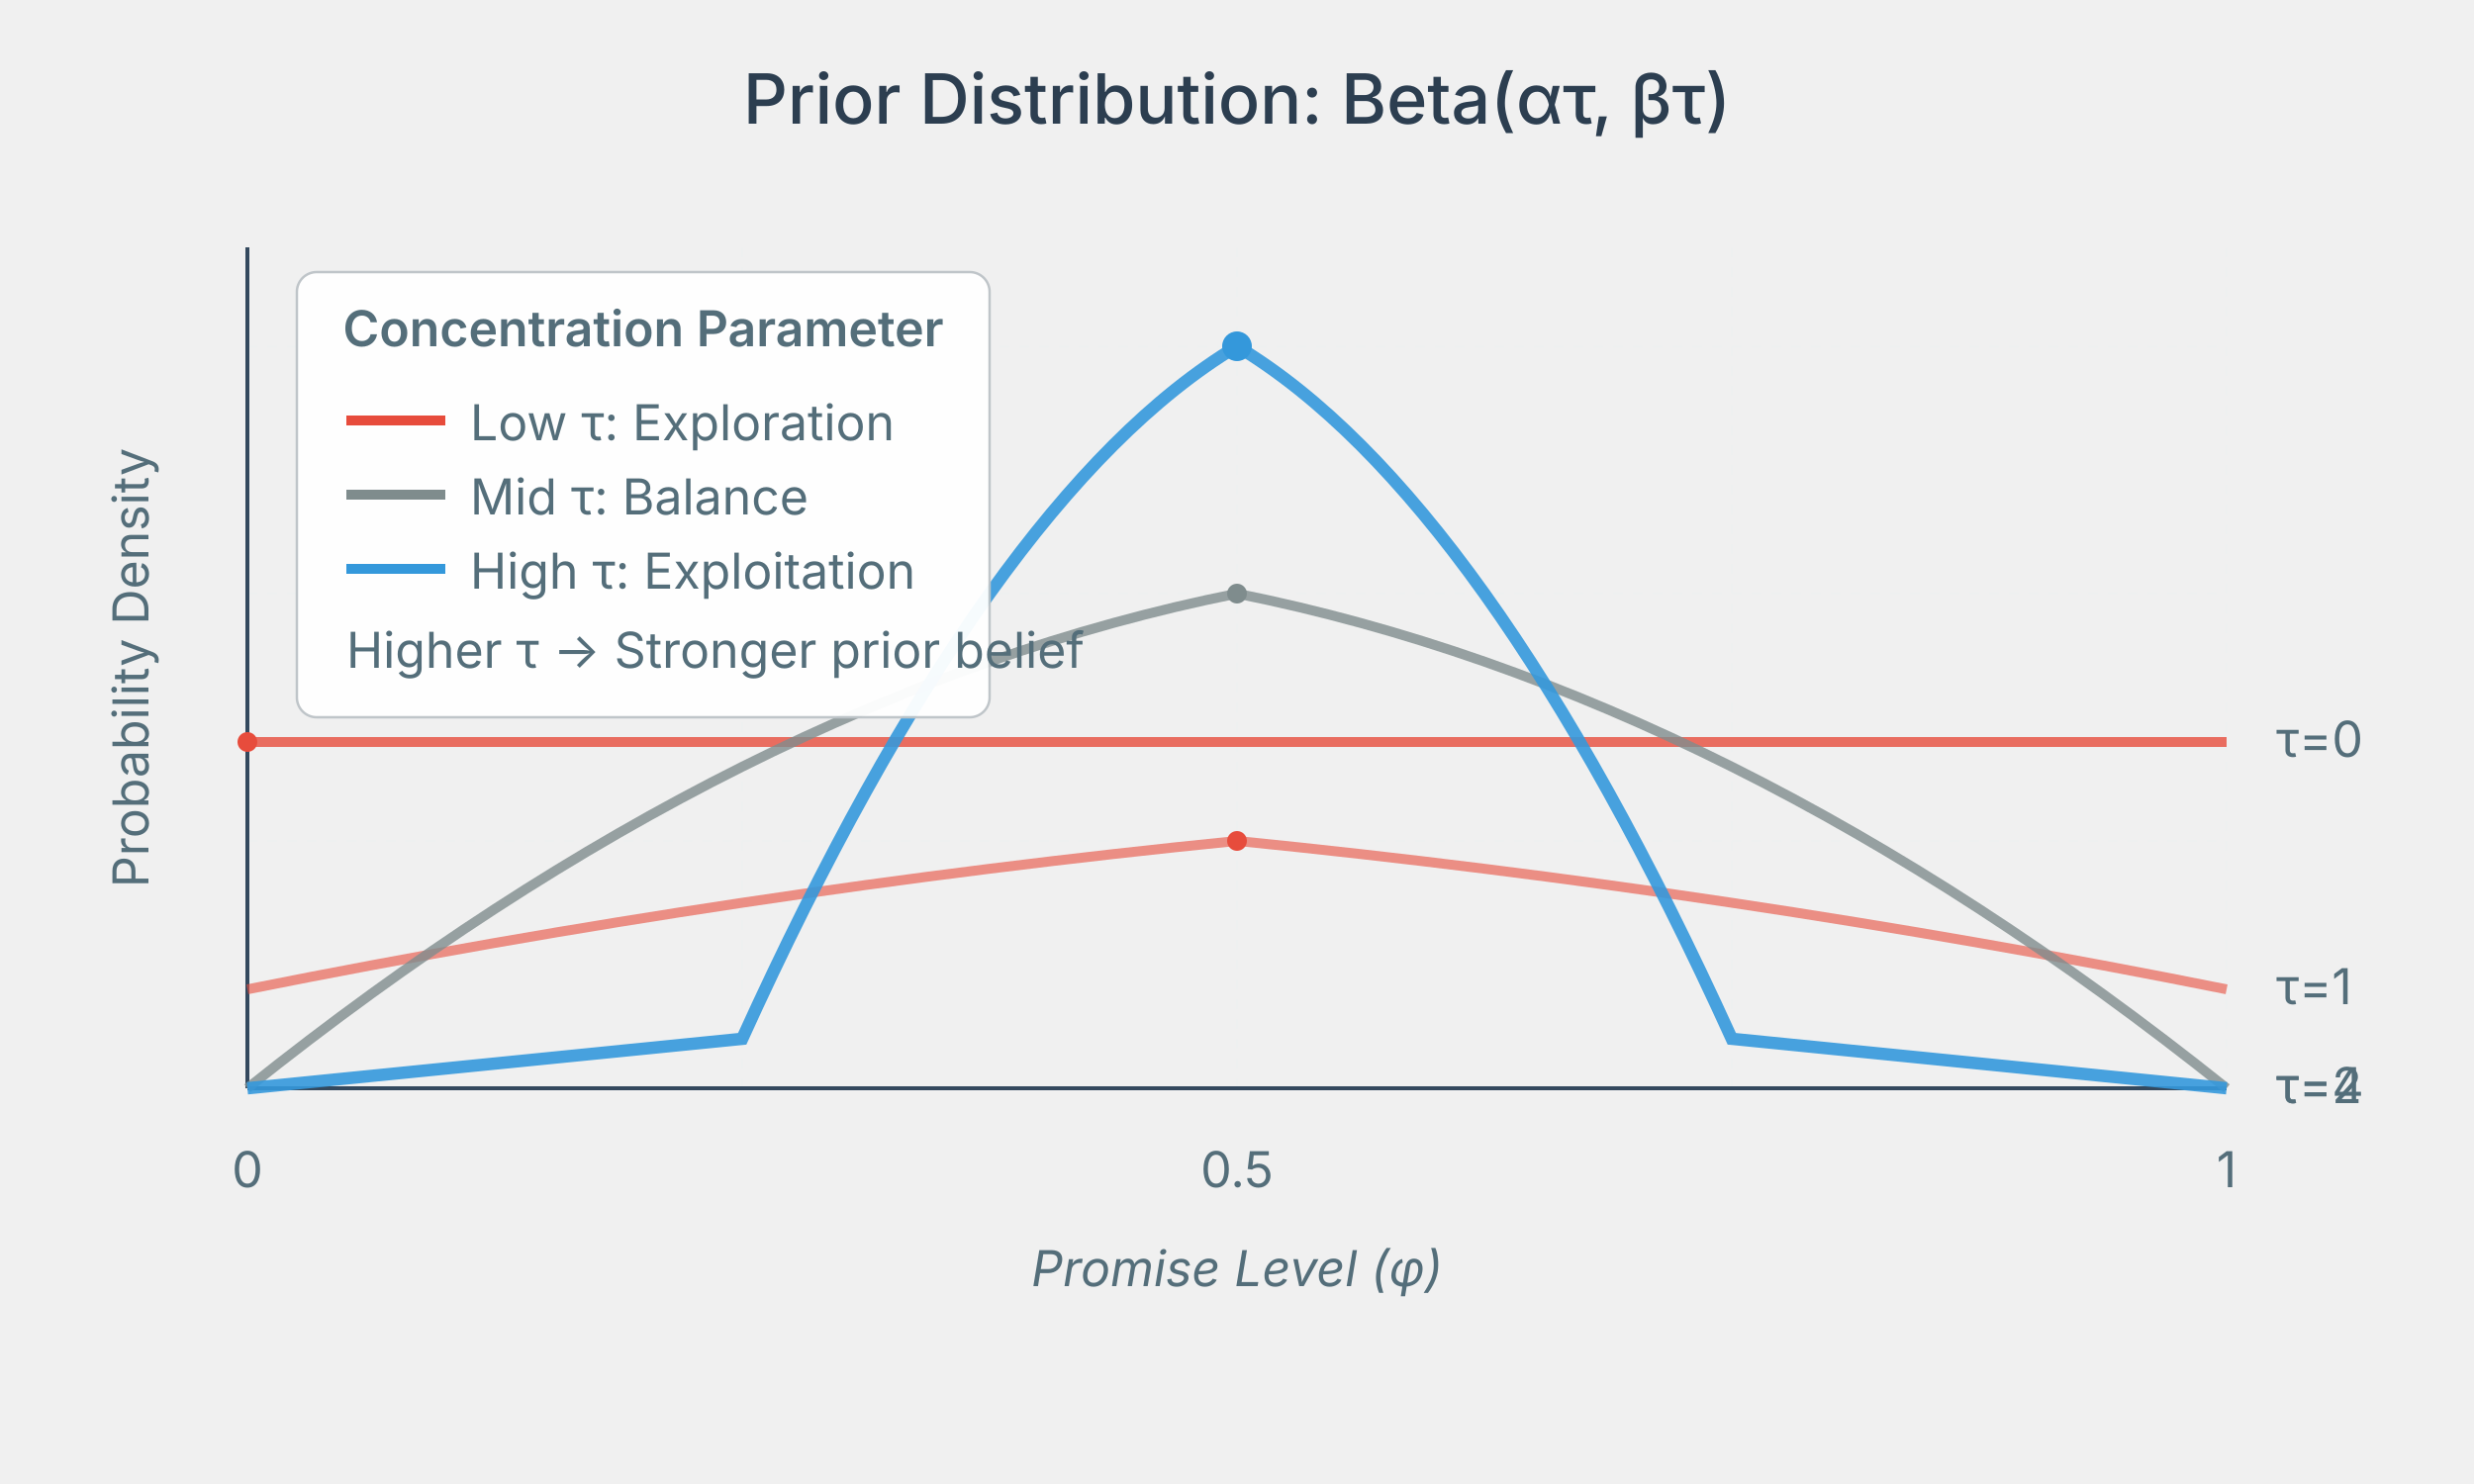
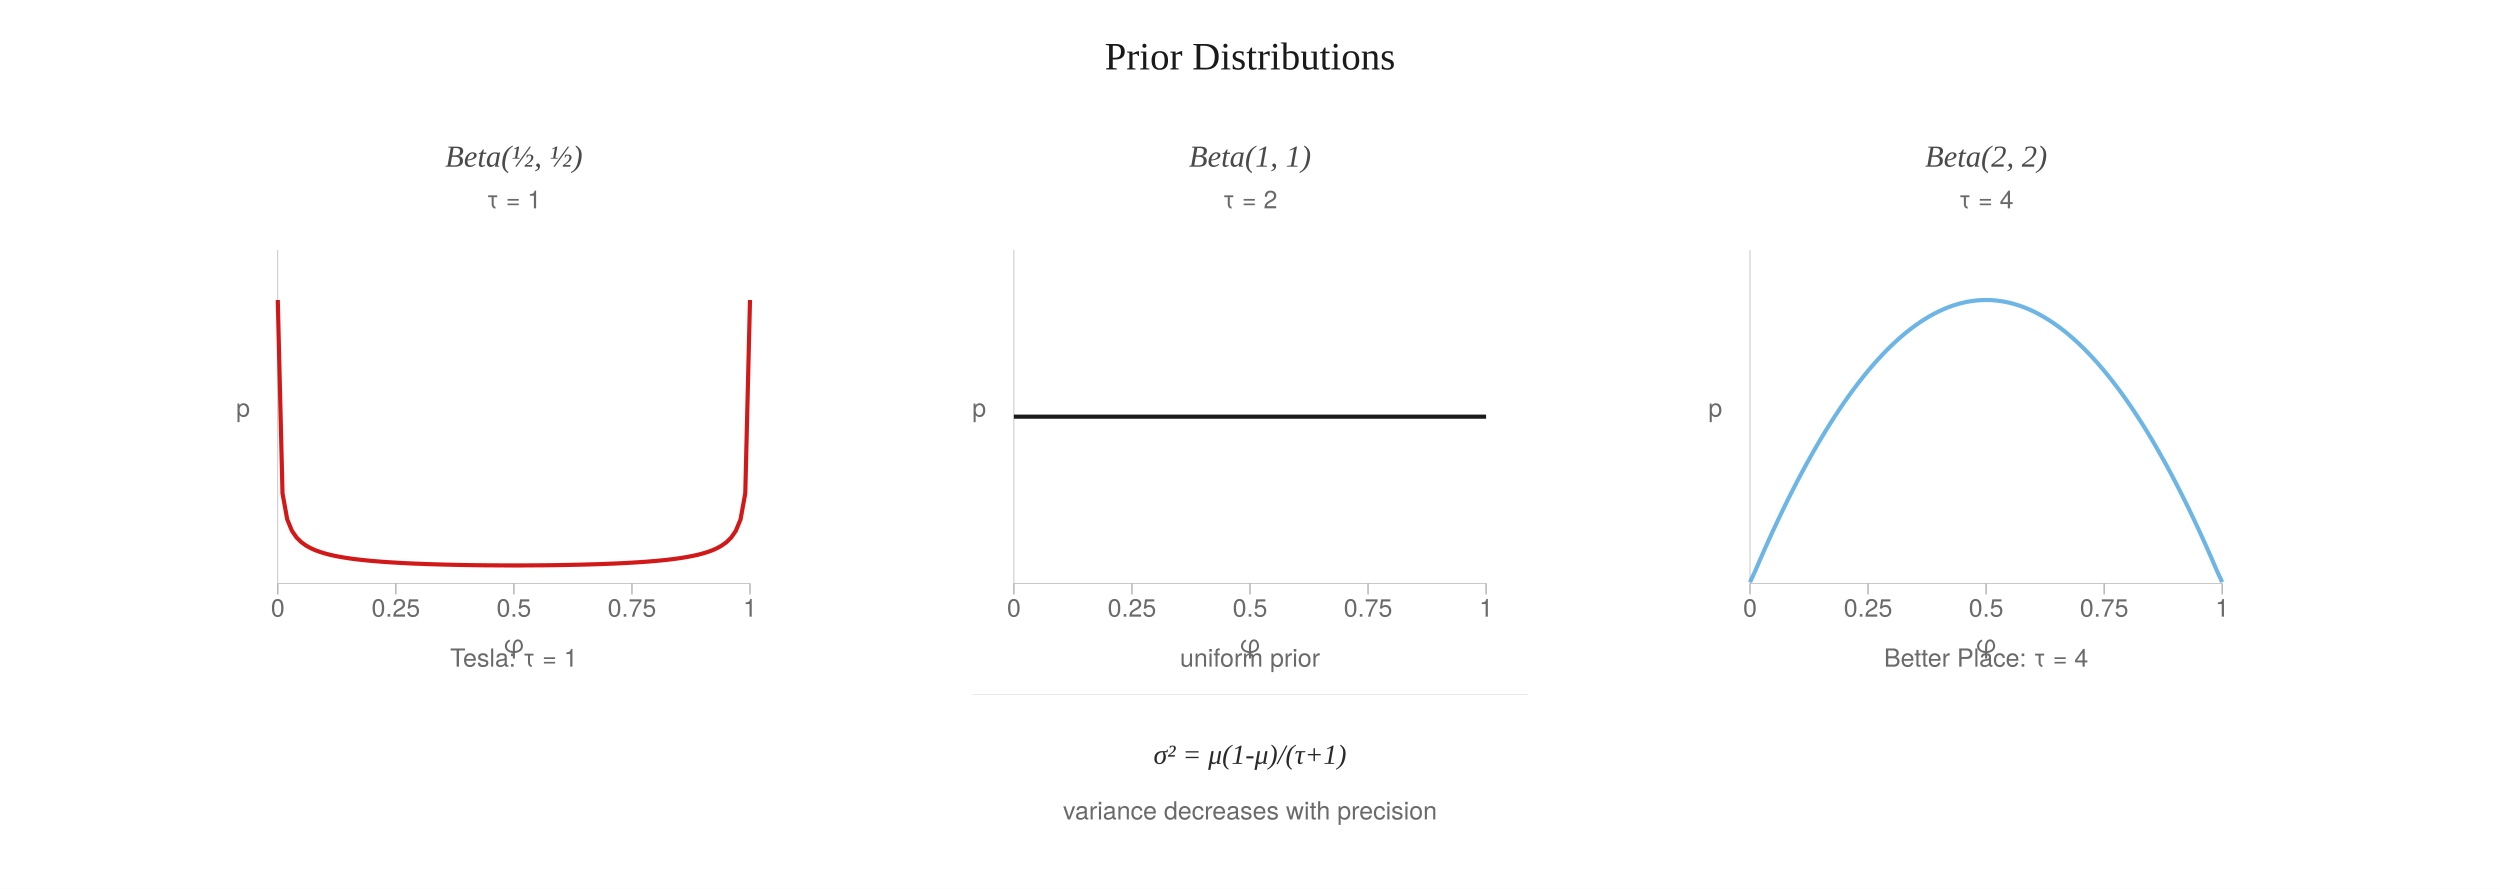
- <svg xmlns="http://www.w3.org/2000/svg" viewBox="0 0 500 300">
+ <svg xmlns="http://www.w3.org/2000/svg" viewBox="0 0 900 320">
  <defs>
    <style>
-       .title { font-family: -apple-system, 'SF Pro Display', sans-serif; font-size: 14px; font-weight: 500; fill: #2c3e50; }
-       .label { font-family: -apple-system, 'SF Pro Text', sans-serif; font-size: 10px; fill: #546e7a; }
-       .axis { stroke: #34495e; stroke-width: 0.8; }
-       .grid { stroke: #ecf0f1; stroke-width: 0.4; stroke-dasharray: 2,2; }
+       .title { font-family: 'Times New Roman', serif; font-size: 14px; font-weight: 400; fill: #1a1a1a; }
+       .subtitle { font-family: 'Times New Roman', serif; font-size: 11px; font-style: italic; fill: #4a4a4a; }
+       .label { font-family: 'Helvetica Neue', sans-serif; font-size: 9px; font-weight: 300; fill: #6a6a6a; }
+       .math { font-family: 'Times New Roman', serif; font-size: 10px; font-style: italic; fill: #2a2a2a; }
+       .axis { stroke: #b0b0b0; stroke-width: 0.25; }
    </style>
  </defs>
-   <text x="250" y="25" text-anchor="middle" class="title">Prior Distribution: Beta(ατ, βτ)</text>
-   <g opacity="0.3">
-     <line x1="50" y1="220" x2="50" y2="50" class="grid" />
-     <line x1="150" y1="220" x2="150" y2="50" class="grid" />
-     <line x1="250" y1="220" x2="250" y2="50" class="grid" />
-     <line x1="350" y1="220" x2="350" y2="50" class="grid" />
-     <line x1="450" y1="220" x2="450" y2="50" class="grid" />
-     <line x1="50" y1="220" x2="450" y2="220" class="grid" />
-     <line x1="50" y1="170" x2="450" y2="170" class="grid" />
-     <line x1="50" y1="120" x2="450" y2="120" class="grid" />
-     <line x1="50" y1="70" x2="450" y2="70" class="grid" />
+   <rect x="0" y="0" width="900" height="320" fill="white" />
+   <text x="450" y="25" text-anchor="middle" class="title">Prior Distributions</text>
+   <g transform="translate(100, 60)">
+     <text x="85" y="0" text-anchor="middle" class="subtitle">Beta(½, ½)</text>
+     <text x="85" y="15" text-anchor="middle" class="label">τ = 1</text>
+     <g transform="translate(0, 30)">
+       <line x1="0" y1="120" x2="170" y2="120" class="axis" />
+       <line x1="0" y1="0" x2="0" y2="120" class="axis" />
+       <path d="M 0.00,18.00 L 1.70,87.60 L 3.40,96.97 L 5.10,101.10 L 6.80,103.55 L 8.50,105.21 L 10.20,106.42 L 11.90,107.36 L 13.60,108.12 L 15.30,108.73 L 17.00,109.25 L 18.70,109.70 L 20.40,110.08 L 22.10,110.41 L 23.80,110.71 L 25.50,110.97 L 27.20,111.21 L 28.90,111.42 L 30.60,111.61 L 32.30,111.78 L 34.00,111.94 L 35.70,112.08 L 37.40,112.22 L 39.10,112.34 L 40.80,112.45 L 42.50,112.55 L 44.20,112.65 L 45.90,112.74 L 47.60,112.82 L 49.30,112.90 L 51.00,112.96 L 52.70,113.03 L 54.40,113.09 L 56.10,113.14 L 57.80,113.19 L 59.50,113.24 L 61.20,113.28 L 62.90,113.32 L 64.60,113.36 L 66.30,113.39 L 68.00,113.42 L 69.70,113.45 L 71.40,113.47 L 73.10,113.49 L 74.80,113.51 L 76.50,113.52 L 78.20,113.53 L 79.90,113.54 L 81.60,113.55 L 83.30,113.55 L 85.00,113.55 L 86.70,113.55 L 88.40,113.55 L 90.10,113.54 L 91.80,113.53 L 93.50,113.52 L 95.20,113.51 L 96.90,113.49 L 98.60,113.47 L 100.30,113.45 L 102.00,113.42 L 103.70,113.39 L 105.40,113.36 L 107.10,113.32 L 108.80,113.28 L 110.50,113.24 L 112.20,113.19 L 113.90,113.14 L 115.60,113.09 L 117.30,113.03 L 119.00,112.96 L 120.70,112.90 L 122.40,112.82 L 124.10,112.74 L 125.80,112.65 L 127.50,112.55 L 129.20,112.45 L 130.90,112.34 L 132.60,112.22 L 134.30,112.08 L 136.00,111.94 L 137.70,111.78 L 139.40,111.61 L 141.10,111.42 L 142.80,111.21 L 144.50,110.97 L 146.20,110.71 L 147.90,110.41 L 149.60,110.08 L 151.30,109.70 L 153.00,109.25 L 154.70,108.73 L 156.40,108.12 L 158.10,107.36 L 159.80,106.42 L 161.50,105.21 L 163.20,103.55 L 164.90,101.10 L 166.60,96.97 L 168.30,87.60 L 170.00,18.00" stroke="#CC0000" stroke-width="1.5" fill="none" opacity="0.9" />
+       <text x="85" y="145" text-anchor="middle" class="label">φ</text>
+       <text x="-10" y="60" text-anchor="end" class="label">p</text>
+       <line x1="0" y1="120" x2="0" y2="124" stroke="#b0b0b0" stroke-width="0.5" />
+       <line x1="42.5" y1="120" x2="42.5" y2="124" stroke="#b0b0b0" stroke-width="0.5" />
+       <line x1="85" y1="120" x2="85" y2="124" stroke="#b0b0b0" stroke-width="0.5" />
+       <line x1="127.5" y1="120" x2="127.5" y2="124" stroke="#b0b0b0" stroke-width="0.5" />
+       <line x1="170" y1="120" x2="170" y2="124" stroke="#b0b0b0" stroke-width="0.5" />
+       <text x="0" y="132" text-anchor="middle" class="label" font-size="8">0</text>
+       <text x="42.5" y="132" text-anchor="middle" class="label" font-size="8">0.25</text>
+       <text x="85" y="132" text-anchor="middle" class="label" font-size="8">0.5</text>
+       <text x="127.5" y="132" text-anchor="middle" class="label" font-size="8">0.75</text>
+       <text x="170" y="132" text-anchor="middle" class="label" font-size="8">1</text>
+     </g>
+     <text x="85" y="180" text-anchor="middle" class="label" fill="#CC0000">Tesla: τ = 1</text>
  </g>
-   <line x1="50" y1="220" x2="450" y2="220" class="axis" />
-   <line x1="50" y1="220" x2="50" y2="50" class="axis" />
-   <text x="50" y="240" text-anchor="middle" class="label">0</text>
-   <text x="250" y="240" text-anchor="middle" class="label">0.5</text>
-   <text x="450" y="240" text-anchor="middle" class="label">1</text>
-   <text x="250" y="260" text-anchor="middle" class="label" font-style="italic">Promise Level (φ)</text>
-   <text x="30" y="135" text-anchor="middle" class="label" transform="rotate(-90 30 135)">Probability Density</text>
-   <line x1="50" y1="150" x2="450" y2="150" stroke="#e74c3c" stroke-width="2" opacity="0.8" />
-   <circle cx="50" cy="150" r="2" fill="#e74c3c" />
-   <text x="460" y="153" class="label" fill="#e74c3c">τ=0</text>
-   <path d="M 50,200 Q 150,180 250,170 Q 350,180 450,200" stroke="#e74c3c" stroke-width="2" fill="none" opacity="0.6" />
-   <circle cx="250" cy="170" r="2" fill="#e74c3c" />
-   <text x="460" y="203" class="label" fill="#e74c3c">τ=1</text>
-   <path d="M 50,220 Q 150,140 250,120 Q 350,140 450,220" stroke="#7f8c8d" stroke-width="2" fill="none" opacity="0.8" />
-   <circle cx="250" cy="120" r="2" fill="#7f8c8d" />
-   <text x="460" y="223" class="label" fill="#7f8c8d">τ=2</text>
-   <path d="M 50,220 L 150,210 Q 200,100 250,70 Q 300,100 350,210 L 450,220" stroke="#3498db" stroke-width="2.5" fill="none" opacity="0.9" />
-   <circle cx="250" cy="70" r="3" fill="#3498db" />
-   <text x="460" y="223" class="label" fill="#3498db">τ=4</text>
-   <g transform="translate(60, 55)">
-     <rect x="0" y="0" width="140" height="90" fill="white" opacity="0.95" stroke="#bdc3c7" stroke-width="0.5" rx="4" />
-     <text x="70" y="15" text-anchor="middle" class="label" font-weight="600">Concentration Parameter</text>
-     <line x1="10" y1="30" x2="30" y2="30" stroke="#e74c3c" stroke-width="2" />
-     <text x="35" y="34" class="label">Low τ: Exploration</text>
-     <line x1="10" y1="45" x2="30" y2="45" stroke="#7f8c8d" stroke-width="2" />
-     <text x="35" y="49" class="label">Mid τ: Balance</text>
-     <line x1="10" y1="60" x2="30" y2="60" stroke="#3498db" stroke-width="2" />
-     <text x="35" y="64" class="label">High τ: Exploitation</text>
-     <text x="10" y="80" class="label" font-size="9" fill="#95a5a6">Higher τ → Stronger prior belief</text>
+   <g transform="translate(365, 60)">
+     <text x="85" y="0" text-anchor="middle" class="subtitle">Beta(1, 1)</text>
+     <text x="85" y="15" text-anchor="middle" class="label">τ = 2</text>
+     <g transform="translate(0, 30)">
+       <line x1="0" y1="120" x2="170" y2="120" class="axis" />
+       <line x1="0" y1="0" x2="0" y2="120" class="axis" />
+       <line x1="0" y1="60" x2="170" y2="60" stroke="#1a1a1a" stroke-width="1.5" />
+       <text x="85" y="145" text-anchor="middle" class="label">φ</text>
+       <text x="-10" y="60" text-anchor="end" class="label">p</text>
+       <line x1="0" y1="120" x2="0" y2="124" stroke="#b0b0b0" stroke-width="0.5" />
+       <line x1="42.5" y1="120" x2="42.5" y2="124" stroke="#b0b0b0" stroke-width="0.5" />
+       <line x1="85" y1="120" x2="85" y2="124" stroke="#b0b0b0" stroke-width="0.5" />
+       <line x1="127.5" y1="120" x2="127.5" y2="124" stroke="#b0b0b0" stroke-width="0.5" />
+       <line x1="170" y1="120" x2="170" y2="124" stroke="#b0b0b0" stroke-width="0.5" />
+       <text x="0" y="132" text-anchor="middle" class="label" font-size="8">0</text>
+       <text x="42.5" y="132" text-anchor="middle" class="label" font-size="8">0.25</text>
+       <text x="85" y="132" text-anchor="middle" class="label" font-size="8">0.5</text>
+       <text x="127.5" y="132" text-anchor="middle" class="label" font-size="8">0.75</text>
+       <text x="170" y="132" text-anchor="middle" class="label" font-size="8">1</text>
+     </g>
+     <text x="85" y="180" text-anchor="middle" class="label">uniform prior</text>
+   </g>
+   <g transform="translate(630, 60)">
+     <text x="85" y="0" text-anchor="middle" class="subtitle">Beta(2, 2)</text>
+     <text x="85" y="15" text-anchor="middle" class="label">τ = 4</text>
+     <g transform="translate(0, 30)">
+       <line x1="0" y1="120" x2="170" y2="120" class="axis" />
+       <line x1="0" y1="0" x2="0" y2="120" class="axis" />
+       <path d="M 0.00,119.59 L 1.70,115.96 L 3.40,112.00 L 5.10,108.13 L 6.80,104.33 L 8.50,100.62 L 10.20,96.99 L 11.90,93.44 L 13.60,89.97 L 15.30,86.58 L 17.00,83.28 L 18.70,80.06 L 20.40,76.92 L 22.10,73.86 L 23.80,70.88 L 25.50,67.98 L 27.20,65.16 L 28.90,62.43 L 30.60,59.78 L 32.30,57.21 L 34.00,54.72 L 35.70,52.31 L 37.40,49.99 L 39.10,47.74 L 40.80,45.58 L 42.50,43.50 L 44.20,41.50 L 45.90,39.58 L 47.60,37.75 L 49.30,35.99 L 51.00,34.32 L 52.70,32.73 L 54.40,31.22 L 56.10,29.79 L 57.80,28.44 L 59.50,27.18 L 61.20,26.00 L 62.90,24.90 L 64.60,23.88 L 66.30,22.94 L 68.00,22.08 L 69.70,21.30 L 71.40,20.61 L 73.10,20.00 L 74.80,19.47 L 76.50,19.02 L 78.20,18.65 L 79.90,18.37 L 81.60,18.16 L 83.30,18.04 L 85.00,18.00 L 86.70,18.04 L 88.40,18.16 L 90.10,18.37 L 91.80,18.65 L 93.50,19.02 L 95.20,19.47 L 96.90,20.00 L 98.60,20.61 L 100.30,21.30 L 102.00,22.08 L 103.70,22.94 L 105.40,23.88 L 107.10,24.90 L 108.80,26.00 L 110.50,27.18 L 112.20,28.44 L 113.90,29.79 L 115.60,31.22 L 117.30,32.73 L 119.00,34.32 L 120.70,35.99 L 122.40,37.75 L 124.10,39.58 L 125.80,41.50 L 127.50,43.50 L 129.20,45.58 L 130.90,47.74 L 132.60,49.99 L 134.30,52.31 L 136.00,54.72 L 137.70,57.21 L 139.40,59.78 L 141.10,62.43 L 142.80,65.16 L 144.50,67.98 L 146.20,70.88 L 147.90,73.86 L 149.60,76.92 L 151.30,80.06 L 153.00,83.28 L 154.70,86.58 L 156.40,89.97 L 158.10,93.44 L 159.80,96.99 L 161.50,100.62 L 163.20,104.33 L 164.90,108.13 L 166.60,112.00 L 168.30,115.96 L 170.00,119.59" stroke="#5DADE2" stroke-width="1.5" fill="none" opacity="0.9" />
+       <text x="85" y="145" text-anchor="middle" class="label">φ</text>
+       <text x="-10" y="60" text-anchor="end" class="label">p</text>
+       <line x1="0" y1="120" x2="0" y2="124" stroke="#b0b0b0" stroke-width="0.5" />
+       <line x1="42.5" y1="120" x2="42.5" y2="124" stroke="#b0b0b0" stroke-width="0.5" />
+       <line x1="85" y1="120" x2="85" y2="124" stroke="#b0b0b0" stroke-width="0.5" />
+       <line x1="127.5" y1="120" x2="127.5" y2="124" stroke="#b0b0b0" stroke-width="0.5" />
+       <line x1="170" y1="120" x2="170" y2="124" stroke="#b0b0b0" stroke-width="0.5" />
+       <text x="0" y="132" text-anchor="middle" class="label" font-size="8">0</text>
+       <text x="42.5" y="132" text-anchor="middle" class="label" font-size="8">0.25</text>
+       <text x="85" y="132" text-anchor="middle" class="label" font-size="8">0.5</text>
+       <text x="127.5" y="132" text-anchor="middle" class="label" font-size="8">0.75</text>
+       <text x="170" y="132" text-anchor="middle" class="label" font-size="8">1</text>
+     </g>
+     <text x="85" y="180" text-anchor="middle" class="label" fill="#5DADE2">Better Place: τ = 4</text>
+   </g>
+   <g transform="translate(450, 250)">
+     <line x1="-100" y1="0" x2="100" y2="0" stroke="#e0e0e0" stroke-width="0.25" />
+     <text x="0" y="25" text-anchor="middle" class="math">σ² = μ(1-μ)/(τ+1)</text>
+     <text x="0" y="45" text-anchor="middle" class="label">variance decreases with precision</text>
  </g>
</svg>
